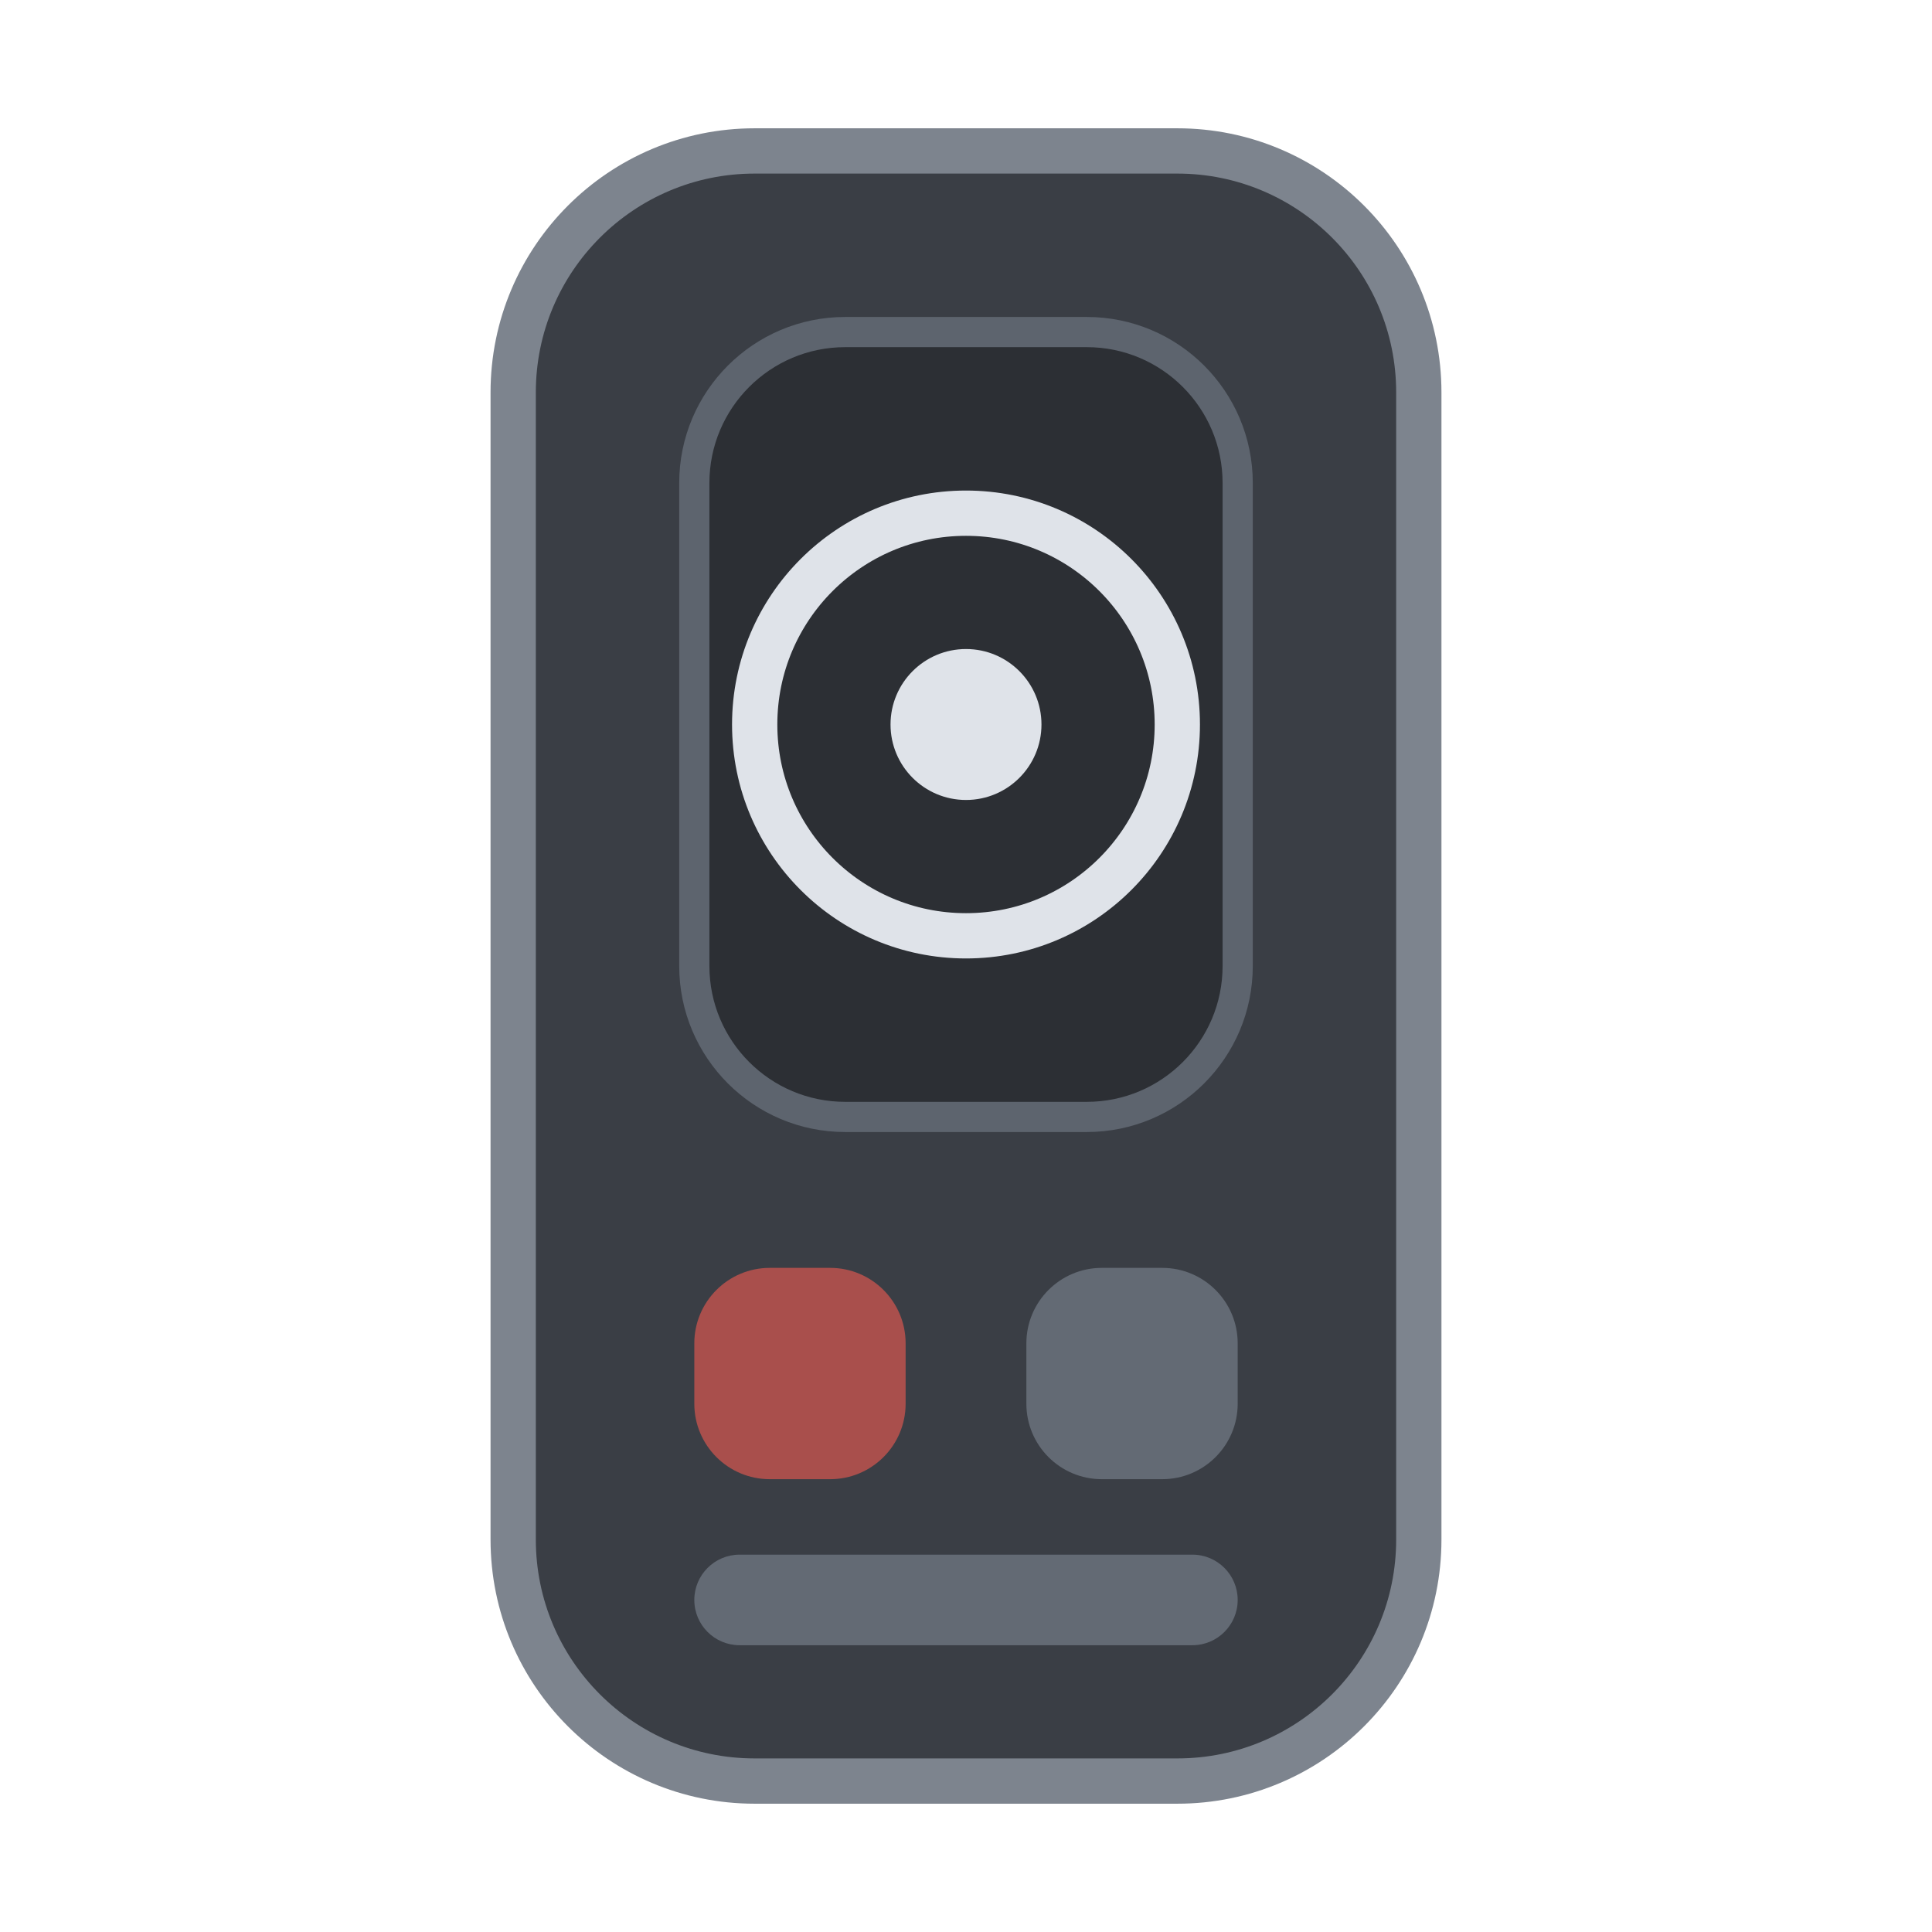
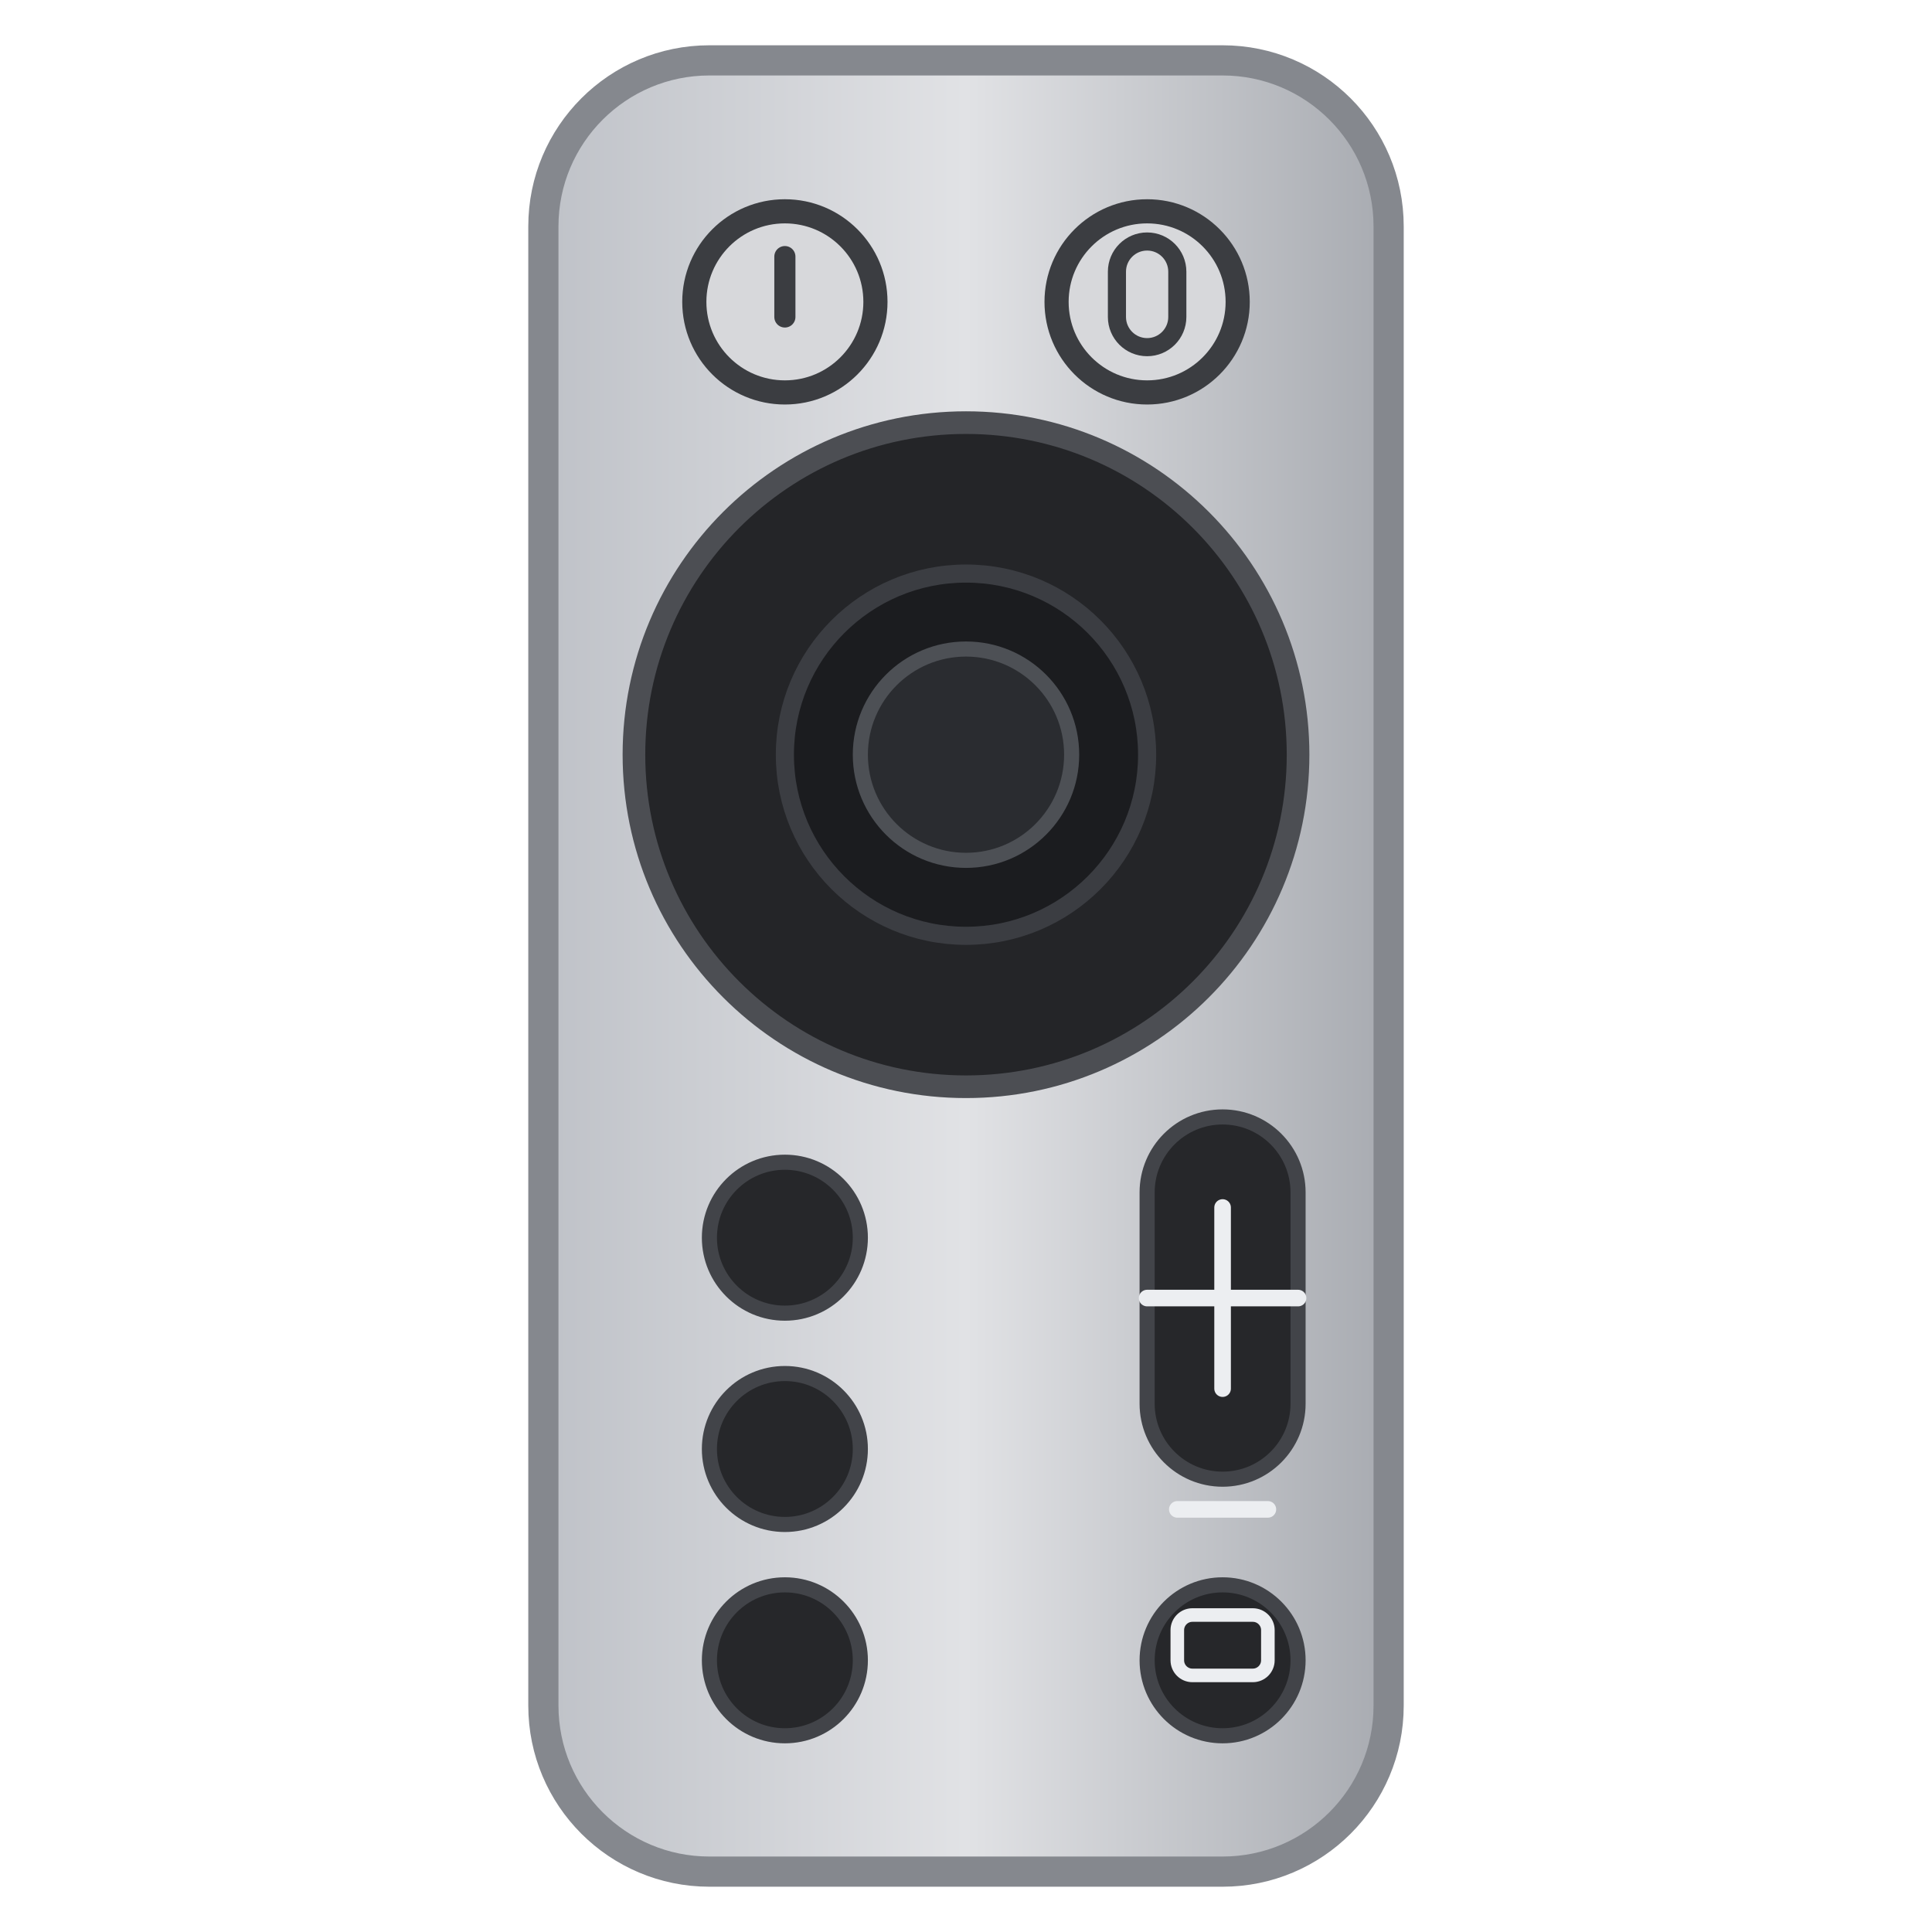
<svg xmlns="http://www.w3.org/2000/svg" viewBox="0 0 128 128" width="128" height="128">
-   <rect x="34" y="10" width="60" height="108" rx="16" fill="#3a3e45" stroke="#7d848e" stroke-width="3" />
-   <rect x="46" y="22" width="36" height="52" rx="10" fill="#2c2f34" stroke="#5d646e" stroke-width="2" />
-   <circle cx="64" cy="48" r="14" fill="none" stroke="#dfe3e9" stroke-width="3" />
-   <circle cx="64" cy="48" r="5" fill="#dfe3e9" />
-   <rect x="46" y="84" width="14" height="14" rx="5" fill="#a94f4c" />
-   <rect x="68" y="84" width="14" height="14" rx="5" fill="#636a74" />
-   <rect x="46" y="103" width="36" height="6" rx="3" fill="#636a74" />
+   <defs>
+     <linearGradient id="metal" x1="0" y1="0" x2="1" y2="0">
+       <stop offset="0" stop-color="#bfc2c8" />
+       <stop offset="0.5" stop-color="#e1e2e5" />
+       <stop offset="1" stop-color="#a8abb1" />
+     </linearGradient>
+   </defs>
+   <rect x="36" y="4" width="56" height="120" rx="11" fill="url(#metal)" stroke="#85888e" stroke-width="2" />
+   <circle cx="52" cy="20" r="6" fill="#d7d8db" stroke="#3b3d41" stroke-width="1.6" />
+   <path d="M52 17 L52 21" stroke="#3b3d41" stroke-width="1.4" stroke-linecap="round" />
+   <circle cx="76" cy="20" r="6" fill="#d7d8db" stroke="#3b3d41" stroke-width="1.6" />
+   <rect x="74" y="16" width="4" height="7" rx="2" fill="none" stroke="#3b3d41" stroke-width="1.2" />
+   <circle cx="64" cy="50" r="22" fill="#242528" stroke="#4c4e53" stroke-width="1.5" />
+   <circle cx="64" cy="50" r="12" fill="#1b1c1f" stroke="#3b3d42" stroke-width="1.2" />
+   <circle cx="64" cy="50" r="7" fill="#2a2c30" stroke="#4d5055" stroke-width="1" />
+   <circle cx="52" cy="82" r="5" fill="#26272a" stroke="#424449" stroke-width="1" />
+   <circle cx="52" cy="96" r="5" fill="#26272a" stroke="#424449" stroke-width="1" />
+   <circle cx="52" cy="110" r="5" fill="#26272a" stroke="#424449" stroke-width="1" />
+   <rect x="76" y="74" width="10" height="24" rx="5" fill="#26272a" stroke="#424449" stroke-width="1" />
+   <path d="M76 86 L86 86 M81 80 L81 92 M78 100 L84 100" stroke="#eceef1" stroke-width="1.1" stroke-linecap="round" />
+   <circle cx="81" cy="110" r="5" fill="#26272a" stroke="#424449" stroke-width="1" />
+   <rect x="78" y="107" width="6" height="4" rx="1" fill="none" stroke="#eceef1" stroke-width="0.9" />
</svg>
